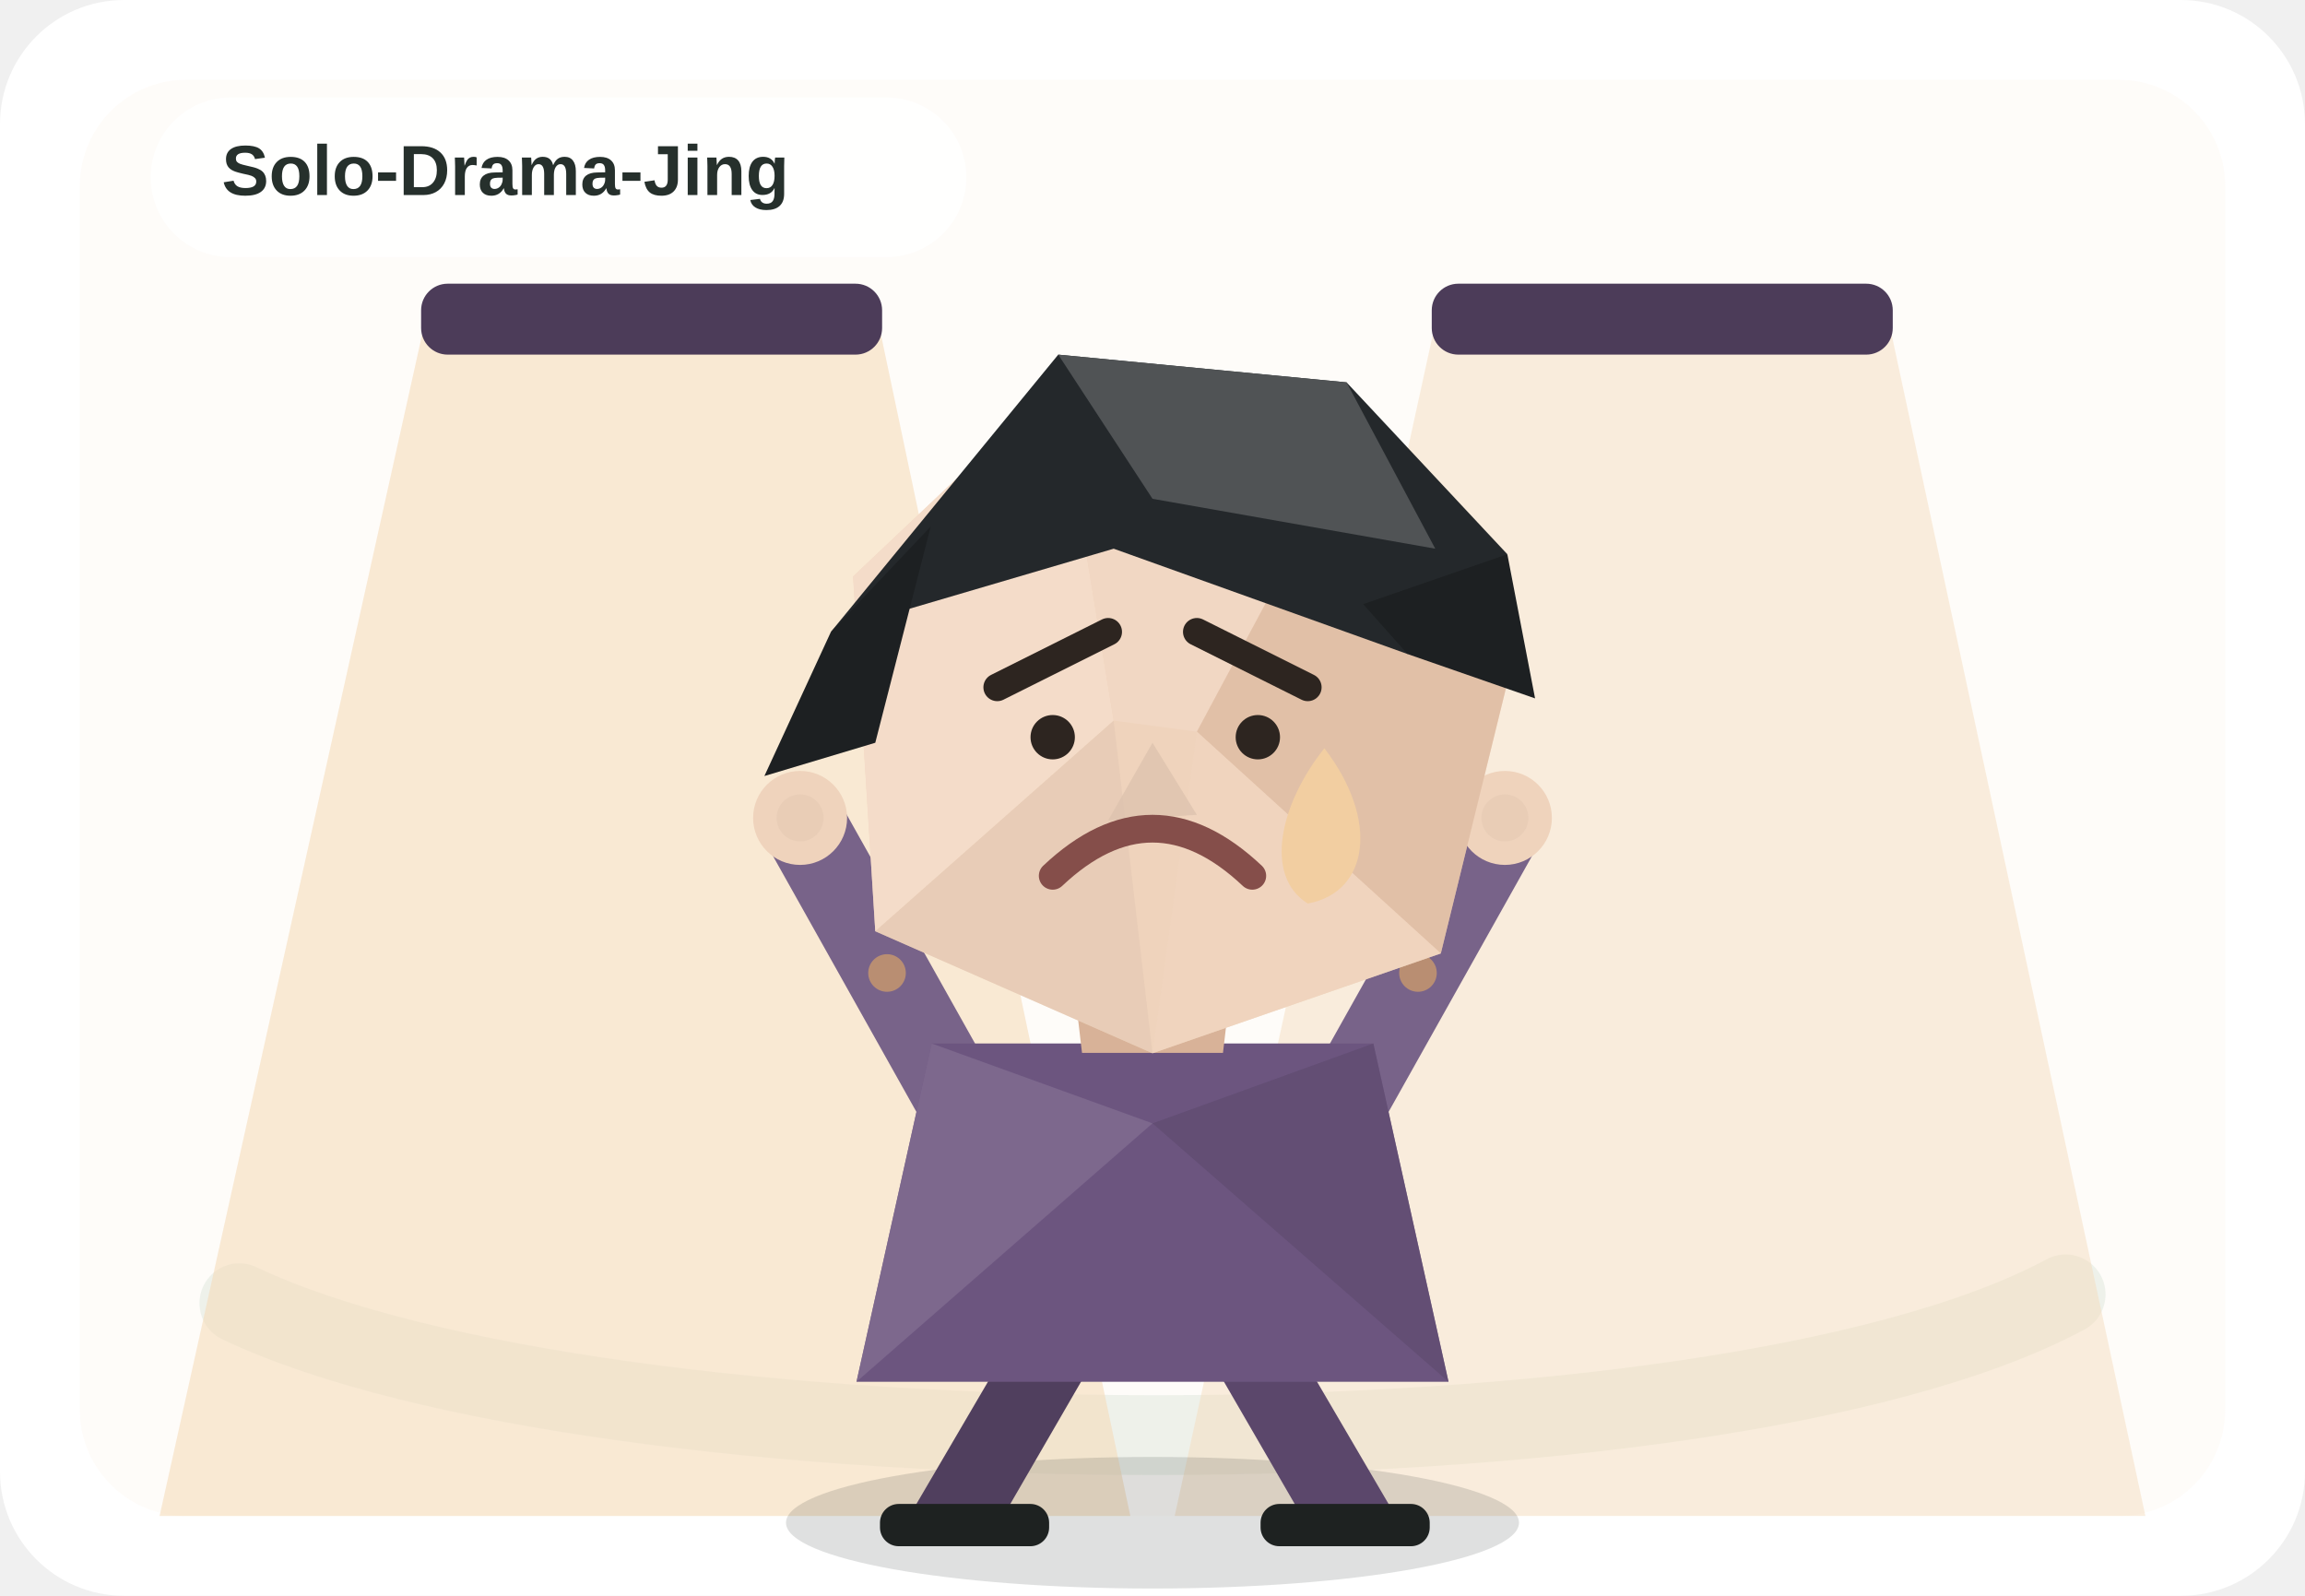
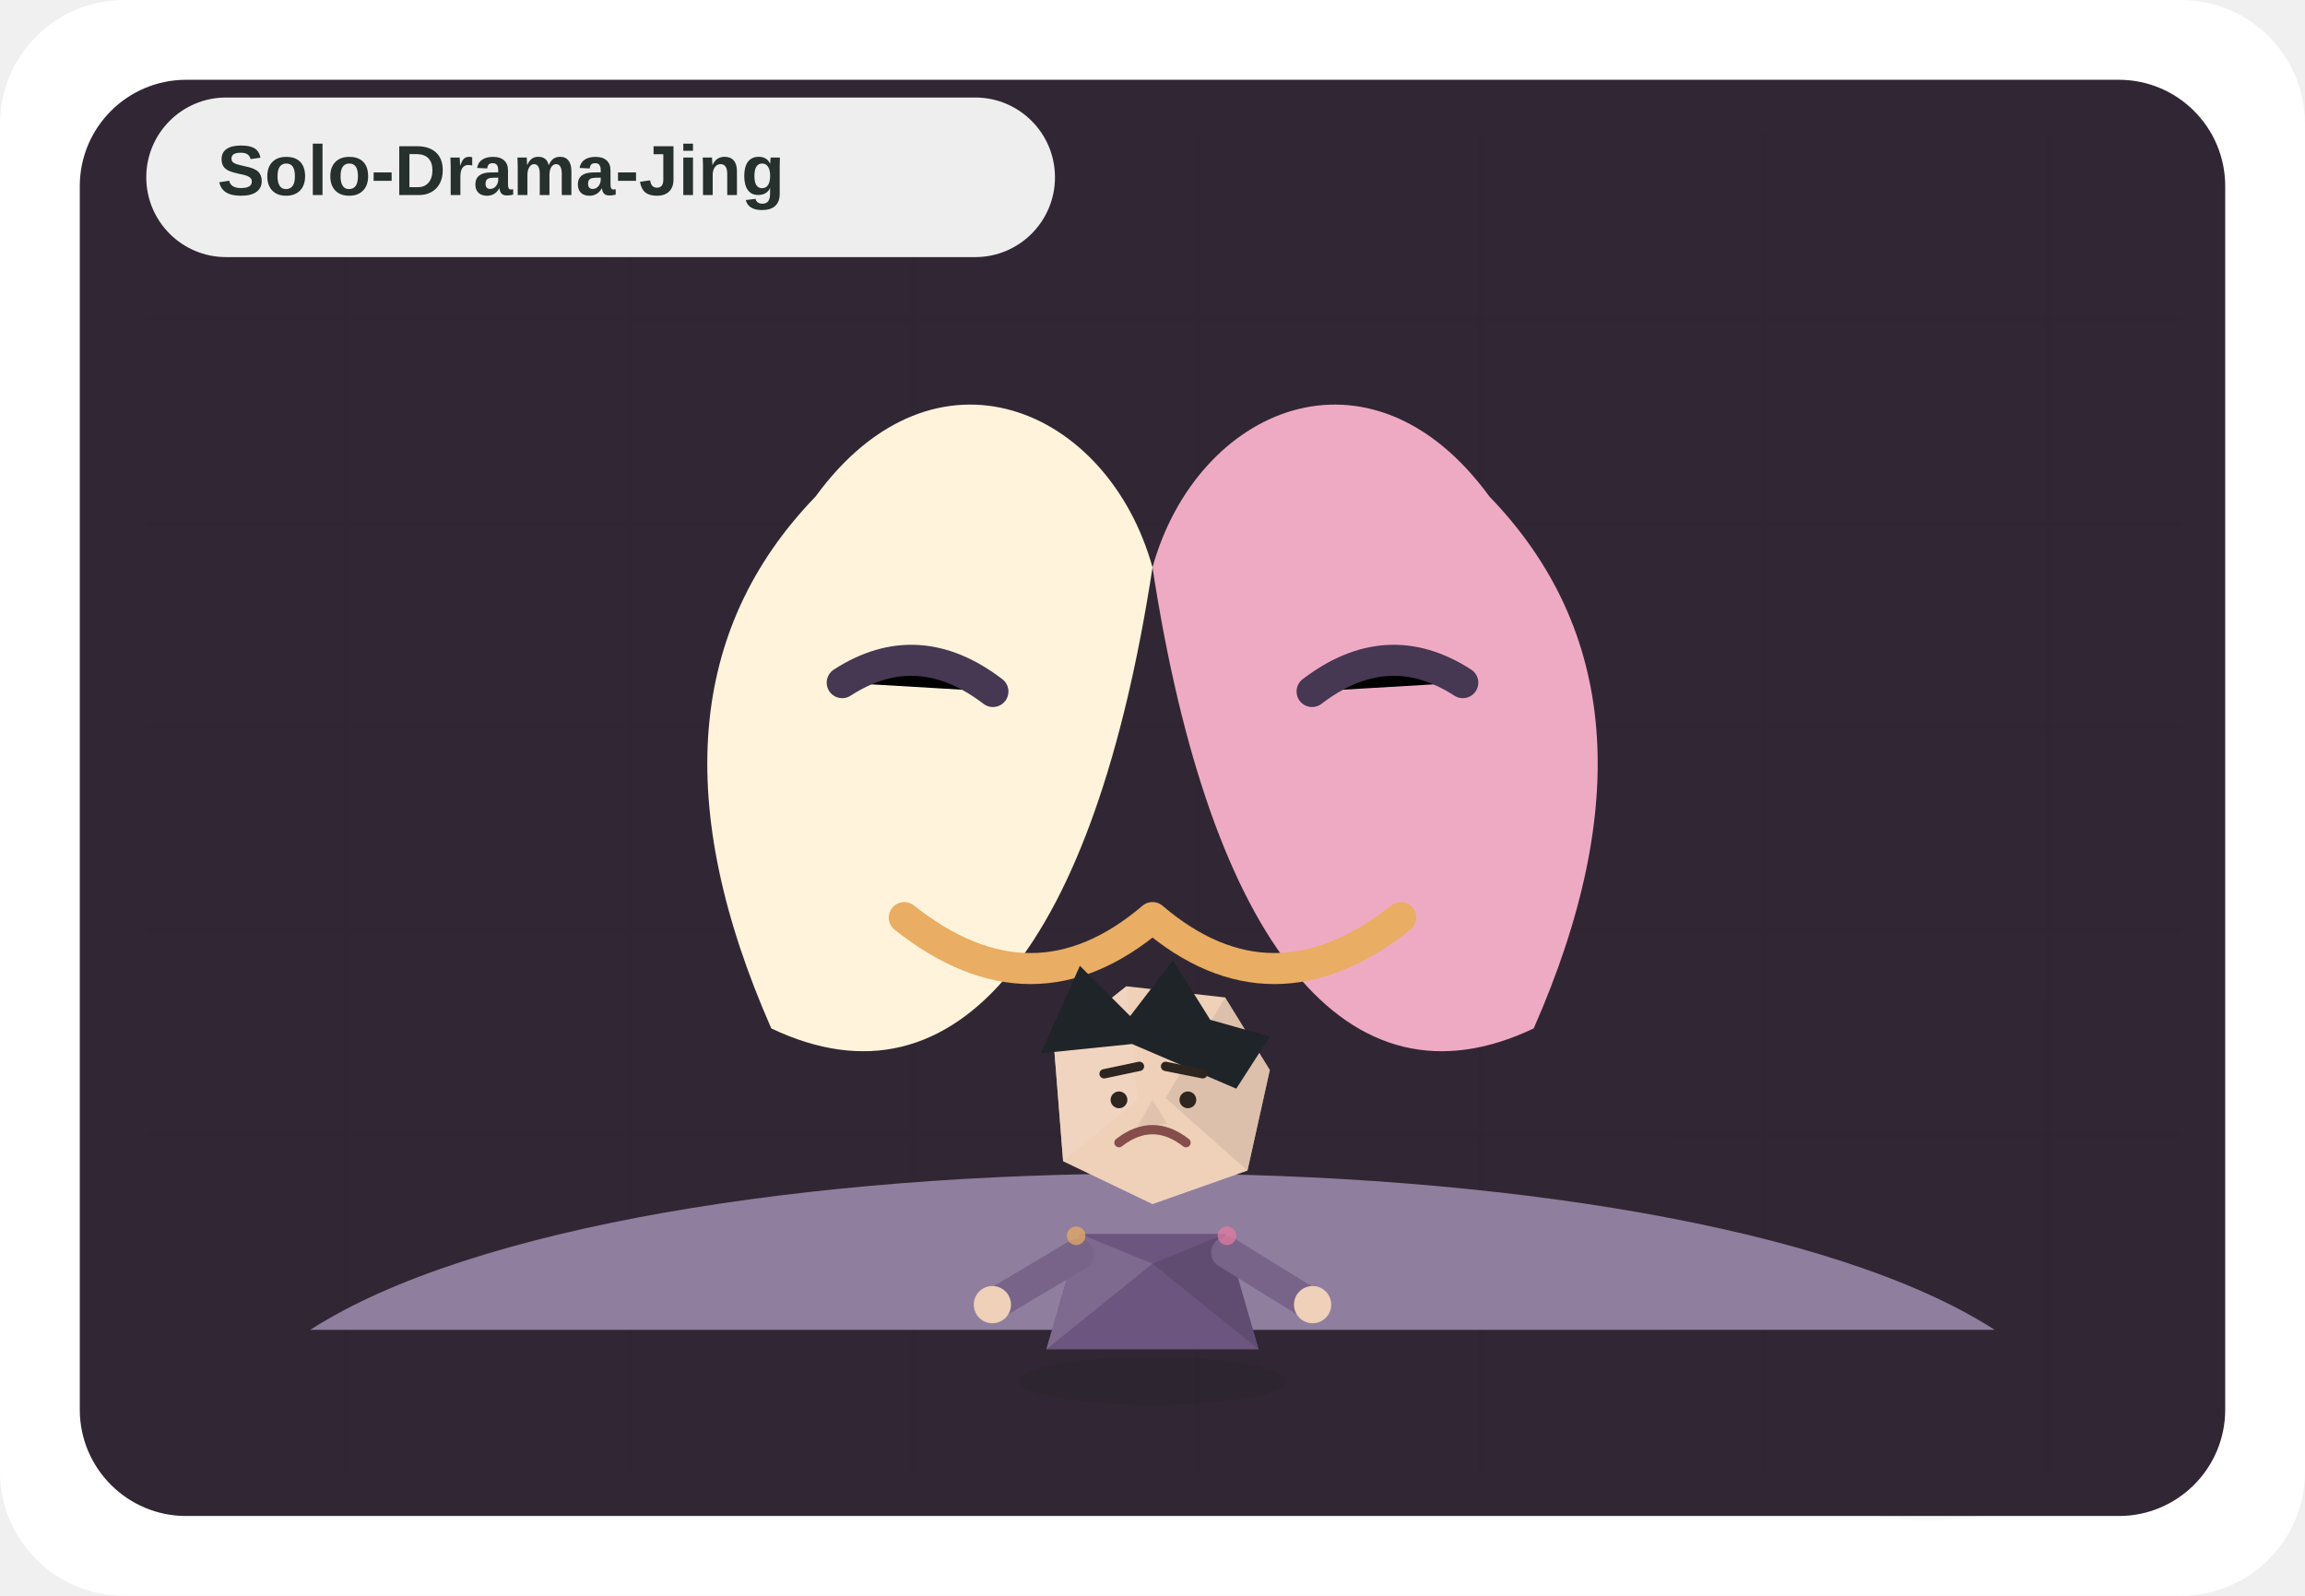
<svg xmlns="http://www.w3.org/2000/svg" width="1040" height="720" viewBox="0 0 520 360" role="img" aria-labelledby="title desc">
  <rect width="520" height="360" rx="28" fill="#ffffff" />
-   <rect x="18" y="18" width="484" height="324" rx="24" fill="#fbefe0" opacity=".2" />
-   <path d="M54 294 C136 333 386 335 466 292" fill="none" stroke="#e9eee6" stroke-width="18" stroke-linecap="round" opacity=".78" />
-   <polygon points="96,72 198,72 255,342 36,342" fill="#f5dab9" opacity=".58" />
-   <polygon points="324,72 426,72 484,342 265,342" fill="#f5dab9" opacity=".45" />
-   <rect x="95" y="64" width="104" height="16" rx="6" fill="#4c3c59" />
-   <rect x="323" y="64" width="104" height="16" rx="6" fill="#4c3c59" />
-   <g transform="translate(260 246) scale(1.06)">
-     <ellipse cx="0" cy="92" rx="78" ry="14" fill="#17201d" opacity=".14" />
-     <polygon points="-28,50 -52,91 -32,91 -10,53" fill="#503f5e" />
-     <polygon points="28,50 52,91 32,91 10,53" fill="#5b476b" />
-     <rect x="-58" y="88" width="36" height="9" rx="4" fill="#1e2221" />
-     <rect x="23" y="88" width="36" height="9" rx="4" fill="#1e2221" />
-     <path d="M-38 8 L-56.5 -25 L-75 -58" fill="none" stroke="#786389" stroke-width="18" stroke-linecap="round" stroke-linejoin="round" />
-     <circle cx="-56.5" cy="-25" r="4" fill="#e9ad63" opacity=".58" />
-     <circle cx="-75" cy="-58" r="10" fill="#efd3bc" />
-     <circle cx="-75" cy="-58" r="5" fill="#dcc2ad" opacity=".35" />
-     <path d="M38 8 L56.5 -25 L75 -58" fill="none" stroke="#786389" stroke-width="18" stroke-linecap="round" stroke-linejoin="round" />
-     <circle cx="56.5" cy="-25" r="4" fill="#e9ad63" opacity=".58" />
-     <circle cx="75" cy="-58" r="10" fill="#efd3bc" />
-     <circle cx="75" cy="-58" r="5" fill="#dcc2ad" opacity=".35" />
-     <polygon points="-47,-10 47,-10 63,62 -63,62" fill="#6c557f" />
-     <polygon points="-47,-10 0,7 -63,62" fill="#816d91" opacity=".78" />
-     <polygon points="47,-10 0,7 63,62" fill="#5f4b70" opacity=".72" />
-     <polygon points="-17,-25 17,-25 15,-8 -15,-8" fill="#d8b298" />
-     <g transform="translate(0 -74) scale(1.18)">
-       <polygon points="-54,-30 -17,-65 38,-58 66,-19 52,38 0,56 -50,34" fill="#efd3bc" />
-       <polygon points="-54,-30 -17,-65 -7,-4 -50,34" fill="#f6dfcd" opacity=".76" />
-       <polygon points="-17,-65 38,-58 8,-2 -7,-4" fill="#f1d7c3" />
-       <polygon points="38,-58 66,-19 52,38 8,-2" fill="#d8b298" opacity=".58" />
-       <polygon points="-50,34 -7,-4 0,56" fill="#e3c8b3" opacity=".62" />
-       <polygon points="8,-2 52,38 0,56" fill="#f0d5bf" opacity=".62" />
-       <polygon points="-58,-20 -17,-70 35,-65 64,-34 46,-16 -7,-35" fill="#24282b" />
-       <polygon points="-17,-70 35,-65 51,-35 0,-44" fill="#505355" />
-       <polygon points="46,-16 69,-8 64,-34 38,-25" fill="#1d2022" />
-       <polygon points="-58,-20 -70,6 -50,0 -40,-39" fill="#1d2022" />
-       <path d="M-28 -10 L-8 -20 M8 -20 L28 -10" stroke="#2d2520" stroke-width="5" stroke-linecap="round" />
-       <circle cx="-18" cy="-1" r="4" fill="#2d2520" />
-       <circle cx="19" cy="-1" r="4" fill="#2d2520" />
-       <polygon points="0,0 -8,14 8,13" fill="#dcc2ad" opacity=".75" />
-       <path d="M-18 24 Q0 7 18 24" fill="none" stroke="#854e4a" stroke-width="5" stroke-linecap="round" />
-       <path d="M31 1 C41 14 39 27 28 29 C20 24 23 11 31 1 Z" fill="#f2cea1" />
+   <rect x="18" y="18" width="484" height="324" rx="24" fill="#fbf2e6" opacity=".32" />
+   <path d="M33 72 H492 M33 118 H492 M33 164 H492 M33 210 H492 M33 256 H492 M78 30 V332 M142 30 V332 M206 30 V332 M270 30 V332 M334 30 V332 M398 30 V332 M462 30 V332" stroke="#dcd6e0" stroke-width="1" opacity=".4" />
+   <circle cx="83" cy="78" r="58" fill="#fae2eb" opacity=".22" />
+   <circle cx="435" cy="281" r="62" fill="#dcd6e0" opacity=".18" />
+   <rect x="18" y="18" width="484" height="324" rx="24" fill="#241927" opacity=".94" />
+   <path d="M70 300 C143 253 377 253 450 300" fill="#8f7e9e" />
+   <path d="M184 112 C211 75 250 92 260 128 C247 213 216 252 174 232 C152 182 155 142 184 112 Z" fill="#fff4db" />
+   <path d="M336 112 C309 75 270 92 260 128 C273 213 304 252 346 232 C368 182 365 142 336 112 Z" fill="#efaac3" />
+   <path d="M190 154 Q207 143 224 156 M296 156 Q313 143 330 154" stroke="#463753" stroke-width="7" stroke-linecap="round" />
+   <path d="M204 207 Q233 230 260 207 M316 207 Q287 230 260 207" fill="none" stroke="#e9ad63" stroke-width="7" stroke-linecap="round" />
+   <g transform="translate(260 275) scale(0.42)">
+     <ellipse cx="0" cy="87" rx="72" ry="13" fill="#17201d" opacity=".16" />
+     <polygon points="-39,8 39,8 57,70 -57,70" fill="#6c557f" />
+     <polygon points="-39,8 0,24 -57,70" fill="#826f92" opacity=".8" />
+     <polygon points="39,8 0,24 57,70" fill="#5d496d" opacity=".76" />
+     <path d="M-40 19 L-82 44 M40 18 L82 44" stroke="#786389" stroke-width="17" stroke-linecap="round" />
+     <circle cx="-86" cy="46" r="10" fill="#efd0b9" />
+     <circle cx="86" cy="46" r="10" fill="#efd0b9" />
+     <g transform="translate(0 -64)">
+       <polygon points="-53,-30 -14,-61 39,-55 63,-16 51,38 0,56 -48,33" fill="#efd0b9" />
+       <polygon points="-53,-30 -14,-61 -8,0 -48,33" fill="#f1d5c0" opacity=".8" />
+       <polygon points="39,-55 63,-16 51,38 7,-1" fill="#d2b7a3" opacity=".62" />
+       <polygon points="-60,-25 -39,-72 -12,-45 11,-75 31,-43 63,-34 45,-6 -11,-30" fill="#1f2428" />
+       <path d="M-26 -14 L-7 -18 M7 -18 L27 -14" stroke="#2d2520" stroke-width="5" stroke-linecap="round" />
+       <circle cx="-18" cy="0" r="4.5" fill="#2d2520" />
+       <circle cx="19" cy="0" r="4.5" fill="#2d2520" />
+       <polygon points="0,0 -8,14 8,13" fill="#dcbfaa" opacity=".75" />
+       <path d="M-18 23 Q0 9 18 23" fill="none" stroke="#854e4a" stroke-width="5" stroke-linecap="round" />
    </g>
+     <circle cx="-41" cy="9" r="5" fill="#e9ad63" opacity=".72" />
+     <circle cx="40" cy="9" r="5" fill="#e67aa2" opacity=".72" />
  </g>
-   <g transform="translate(34 42)">
-     <rect x="0" y="-20" width="184" height="36" rx="18" fill="#ffffff" opacity=".9" />
-     <text x="16" y="2" font-family="Arial, Helvetica, sans-serif" font-size="16" font-weight="800" fill="#26302c">Solo-Drama-Jing</text>
+   <g transform="translate(33 42)">
+     <rect x="0" y="-20" width="205" height="36" rx="18" fill="#ffffff" opacity=".92" />
+     <text x="16" y="2" font-family="Arial, Helvetica, sans-serif" font-size="16" font-weight="900" fill="#26302c">Solo-Drama-Jing</text>
  </g>
</svg>
